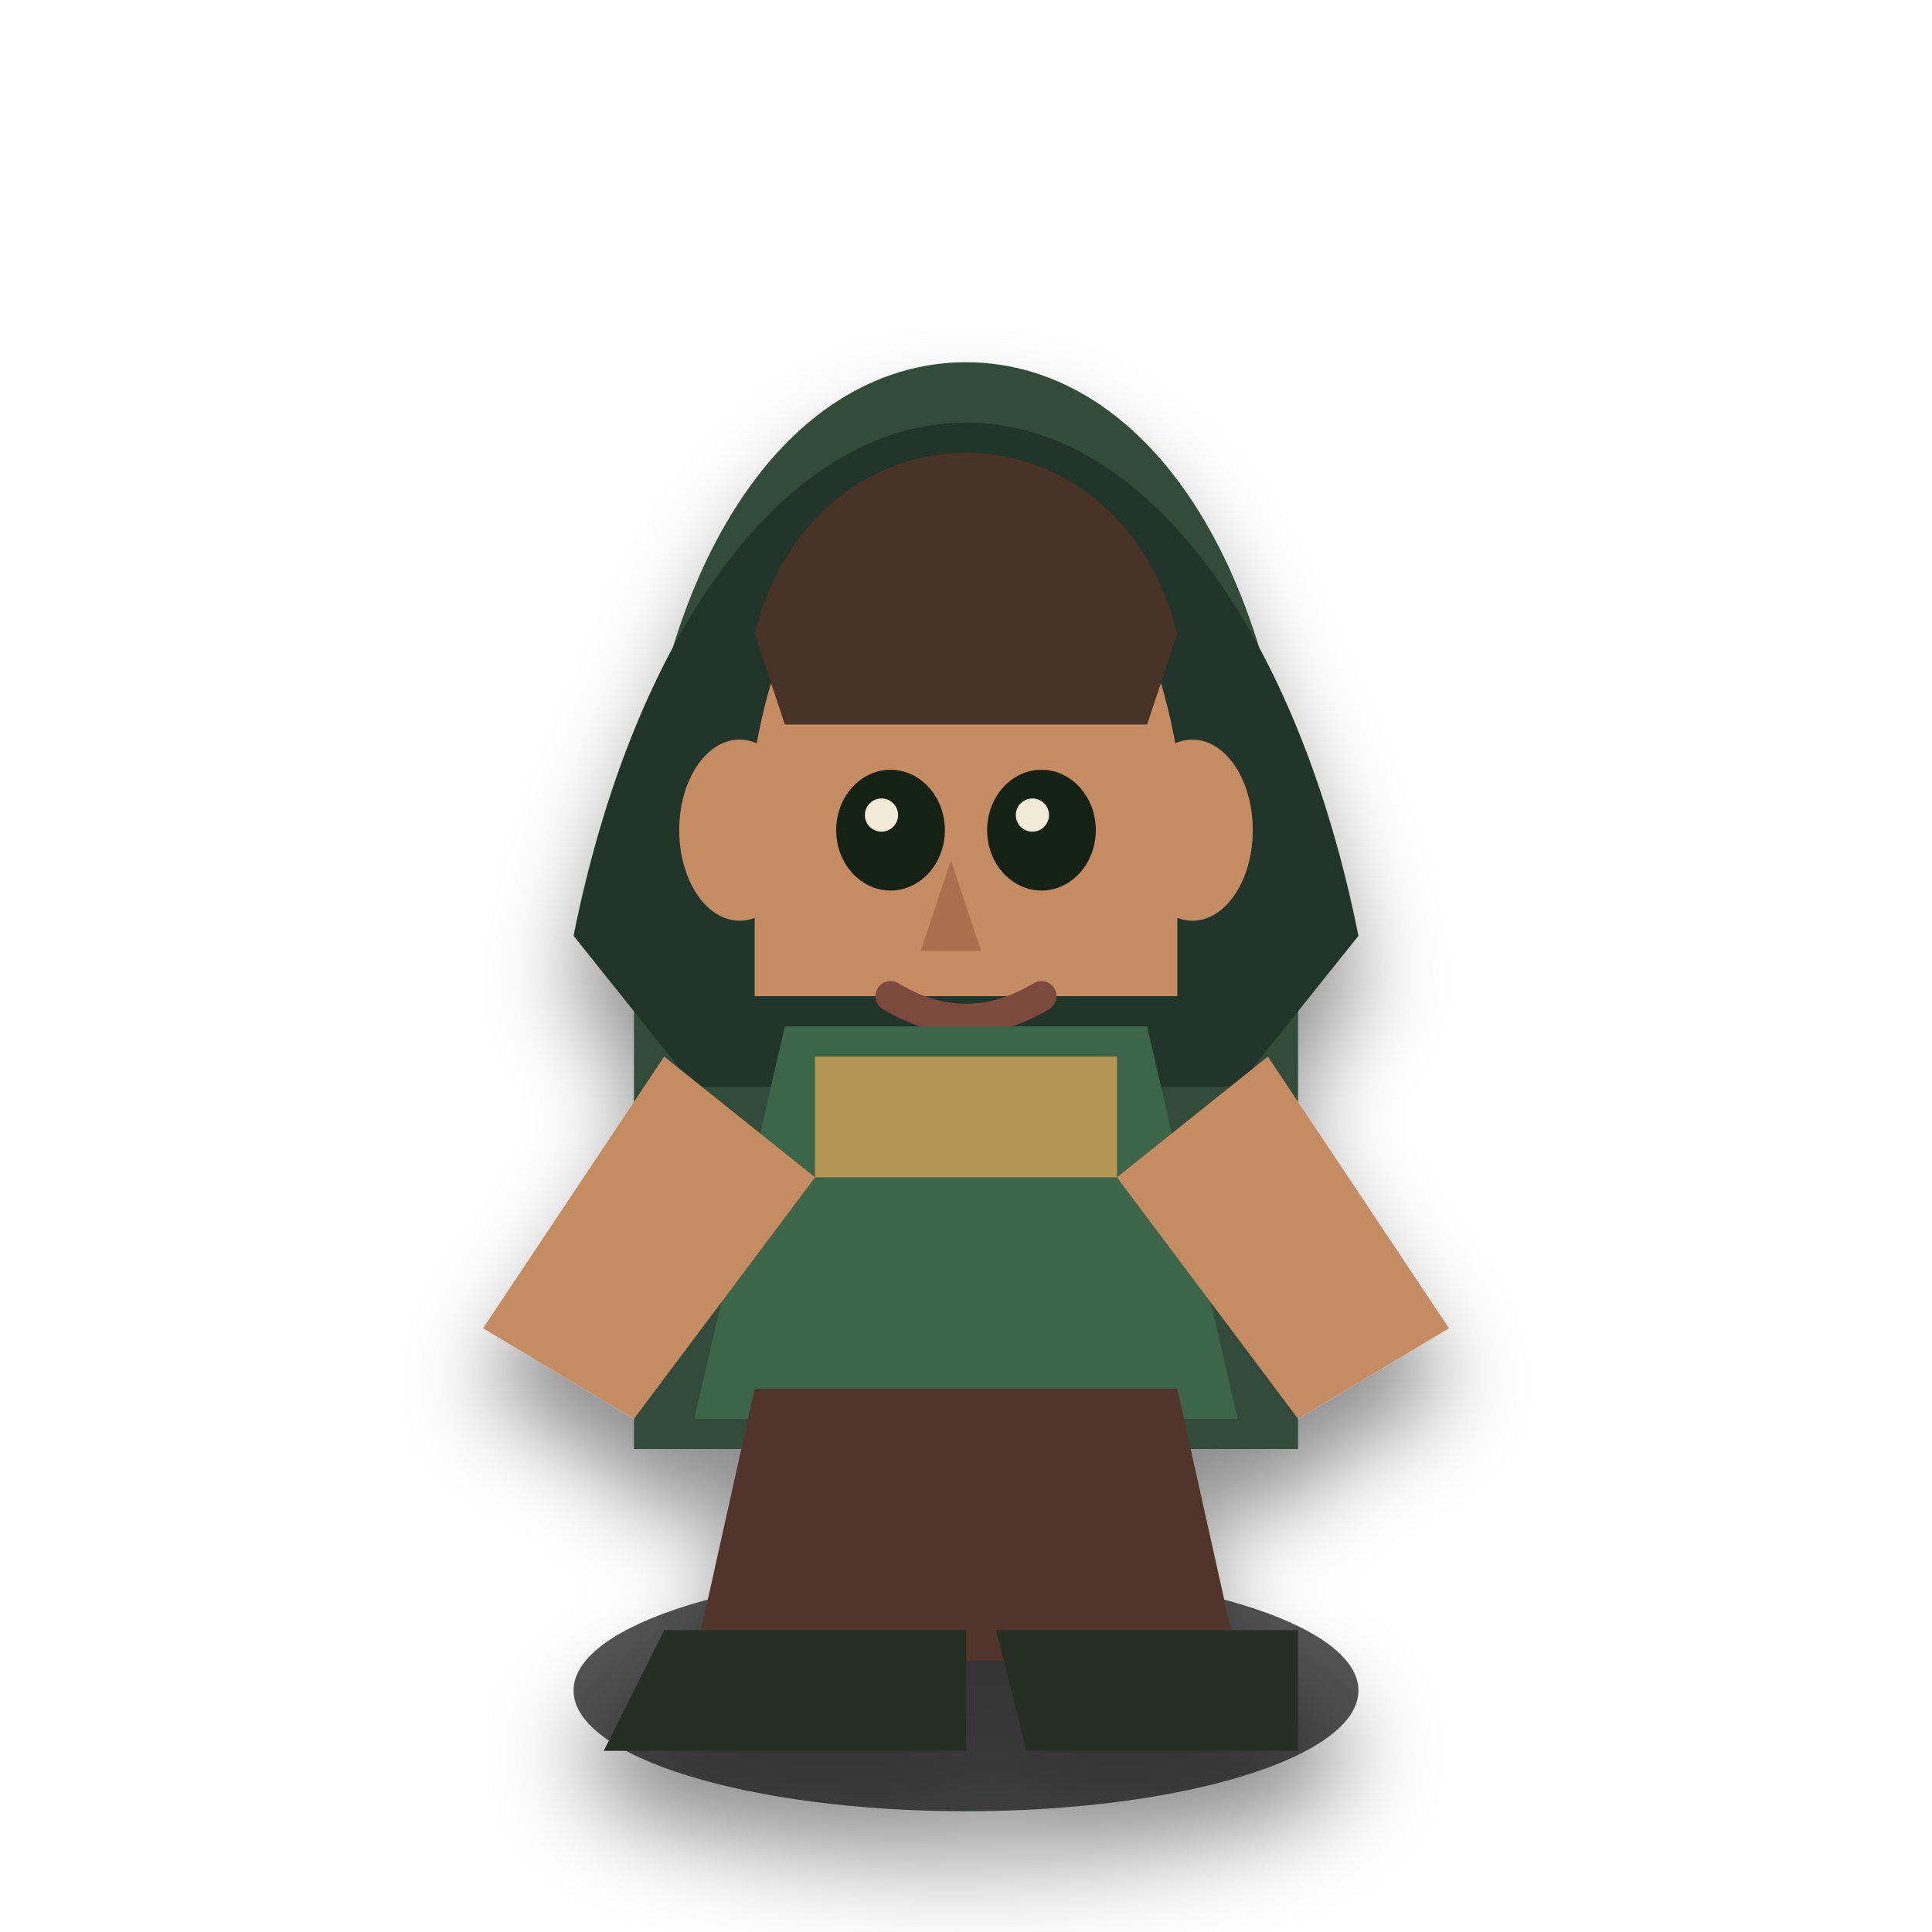
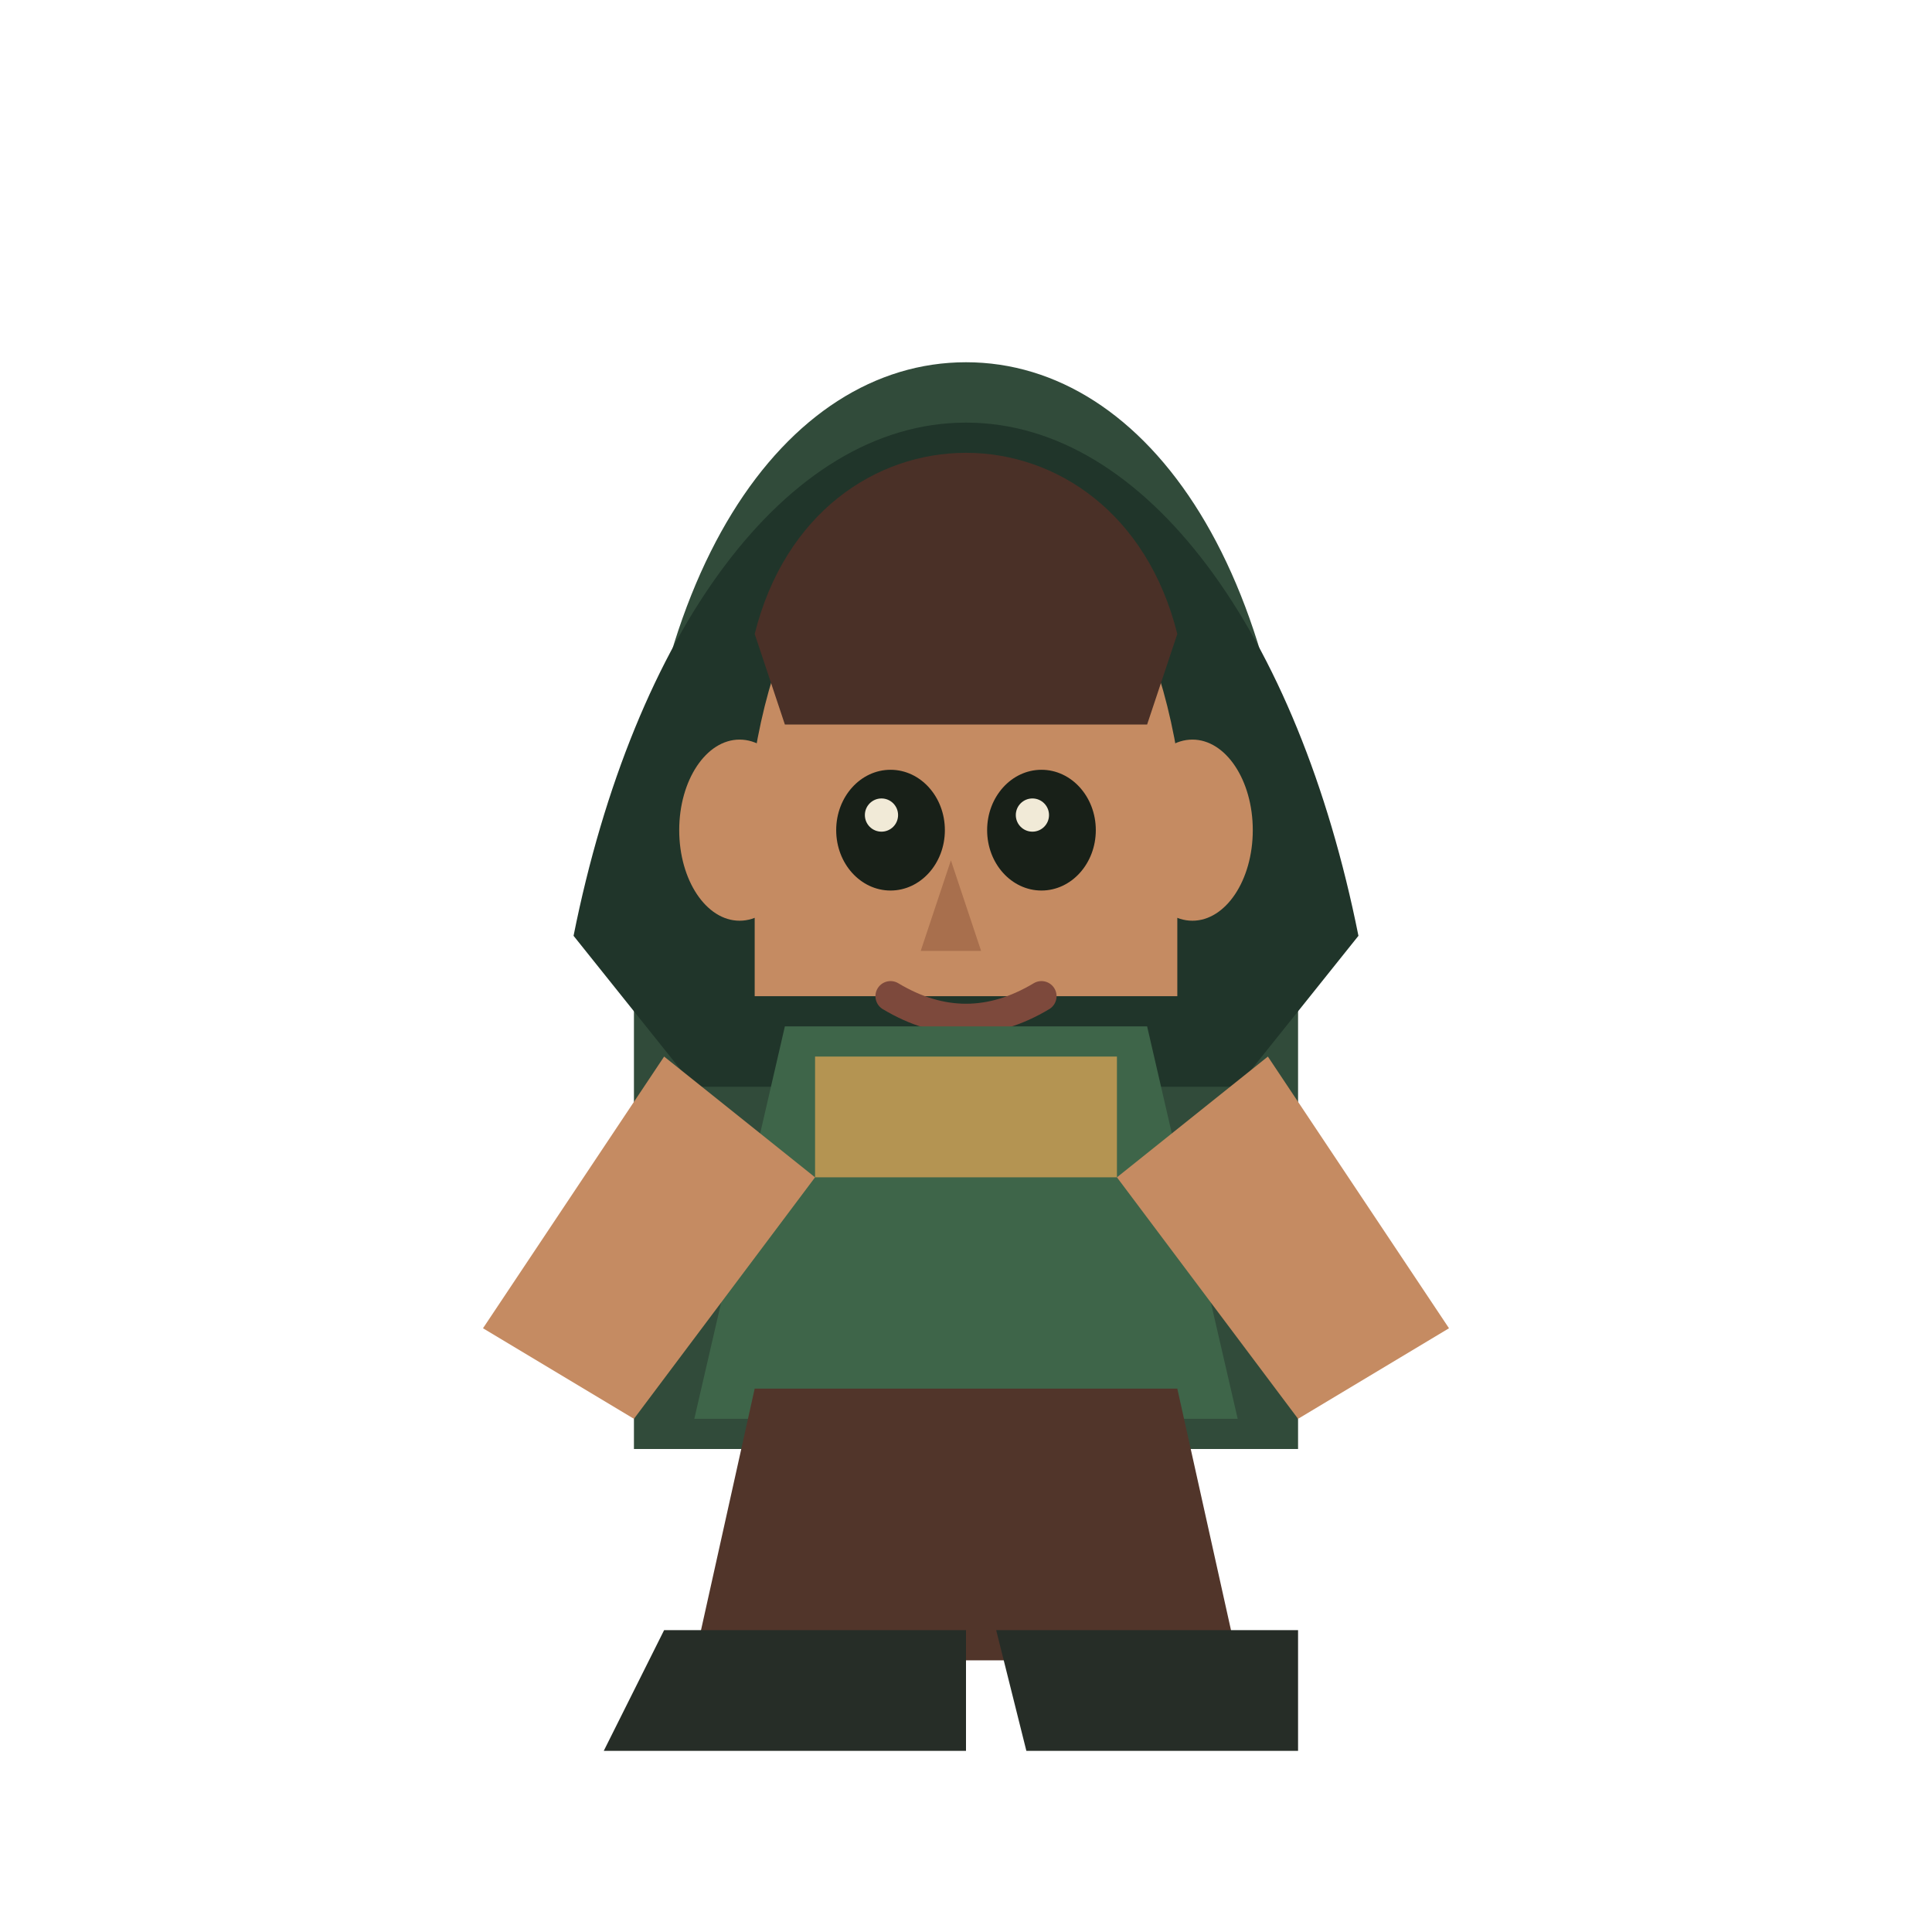
<svg xmlns="http://www.w3.org/2000/svg" width="64" height="64" viewBox="0 0 64 64">
-   <defs>
-     <filter id="s">
-       <feDropShadow dx="0" dy="2" stdDeviation="1.5" flood-opacity=".45" />
-     </filter>
-   </defs>
-   <g filter="url(#s)">
-     <ellipse cx="32" cy="56" rx="13" ry="4" fill="#10160f" opacity=".7" />
+   <g>
    <path d="M21 31c0-12 5-19 11-19s11 7 11 19v17H21z" fill="#314b3a" />
    <path d="M19 31c2-10 7-17 13-17s11 7 13 17l-4 5H23z" fill="#20352a" />
    <path d="M25 25c1-6 4-9 7-9s6 3 7 9v8H25z" fill="#c58b62" />
    <path d="M25 21c1-4 4-6 7-6s6 2 7 6l-1 3H26z" fill="#4a3027" />
    <ellipse cx="24.5" cy="27.5" rx="2" ry="3" fill="#c58b62" />
    <ellipse cx="39.5" cy="27.5" rx="2" ry="3" fill="#c58b62" />
    <ellipse cx="29.5" cy="27.5" rx="1.8" ry="2" fill="#182018" />
    <ellipse cx="34.5" cy="27.5" rx="1.8" ry="2" fill="#182018" />
    <circle cx="29.2" cy="27" r="0.55" fill="#f1ead7" />
    <circle cx="34.2" cy="27" r="0.55" fill="#f1ead7" />
    <path d="M31.5 28.5l-1 3h2z" fill="#a86f4d" />
    <path d="M29.5 33q2.5 1.5 5 0" fill="none" stroke="#7d493c" stroke-width="1" stroke-linecap="round" />
    <path d="M26 34h12l3 13H23z" fill="#3e6549" />
    <path d="M27 35h10v4H27z" fill="#b49452" />
    <path d="M22 35l-6 9 5 3 6-8z" fill="#c58b62" />
    <path d="M42 35l6 9-5 3-6-8z" fill="#c58b62" />
    <path d="M25 46h7v9h-9zM32 46h7l2 9h-9z" fill="#51352a" />
    <path d="M22 54h10v4H20zM33 54h10v4H34z" fill="#262d27" />
  </g>
</svg>
